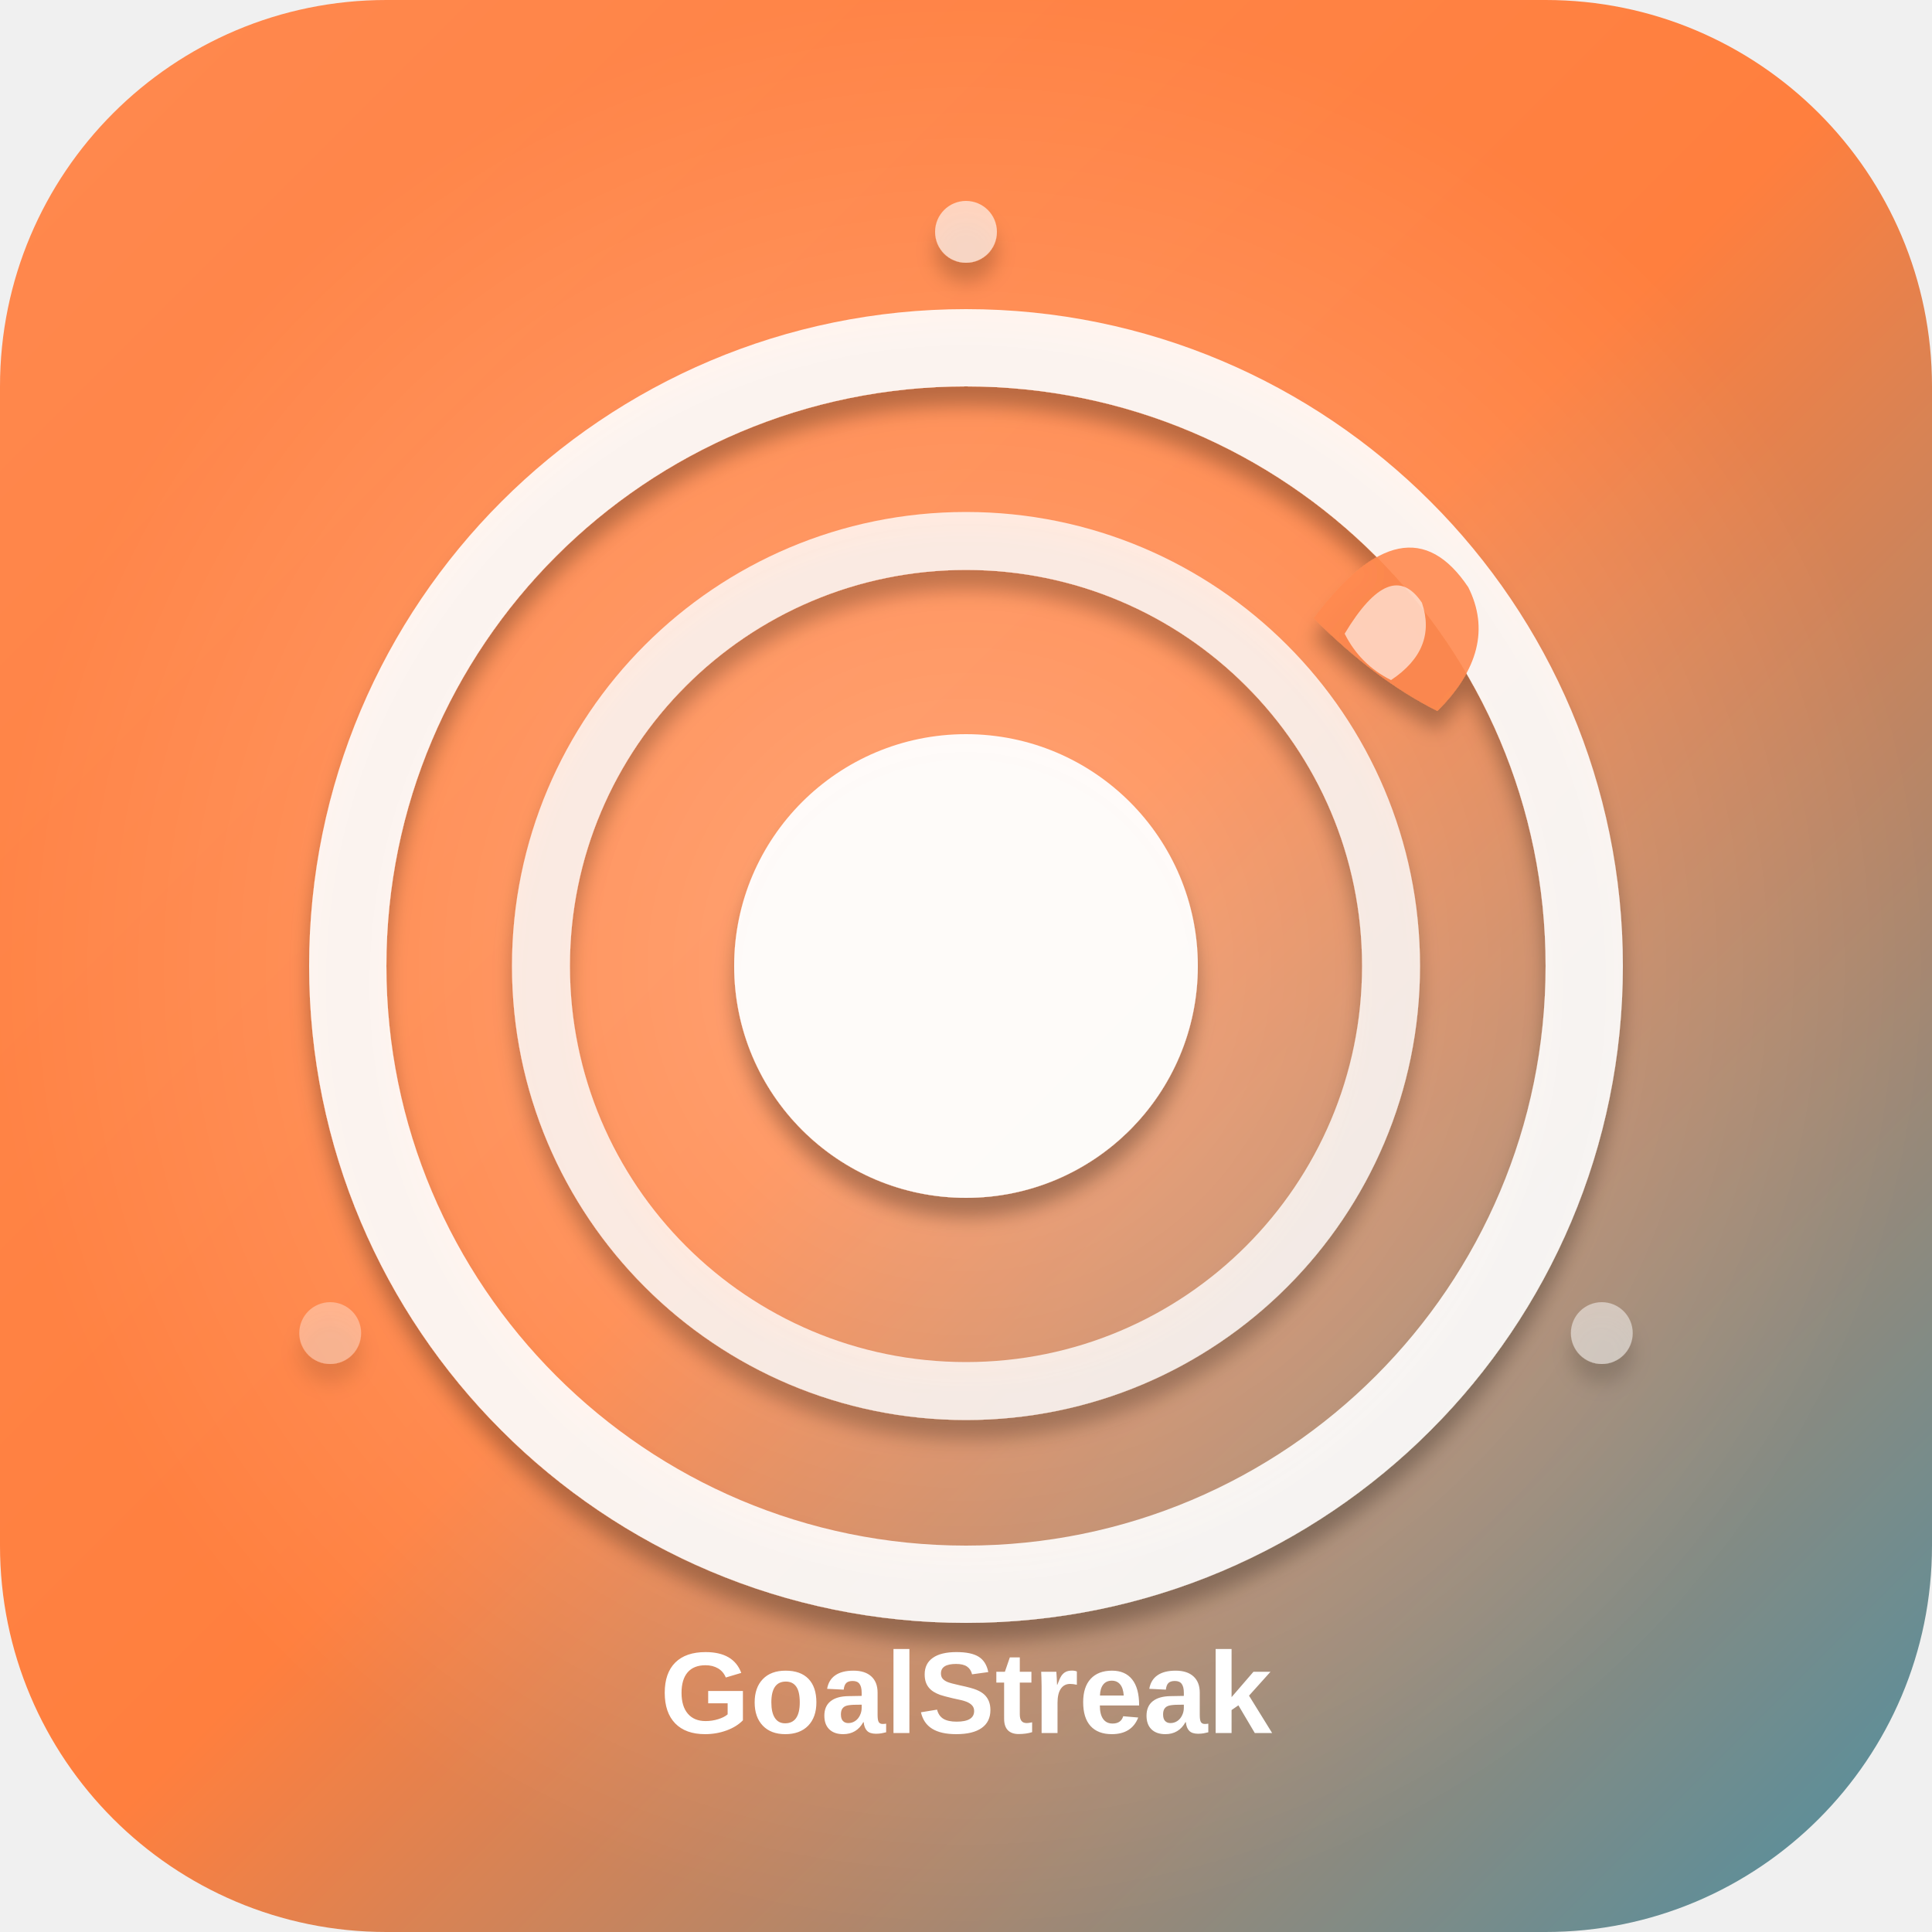
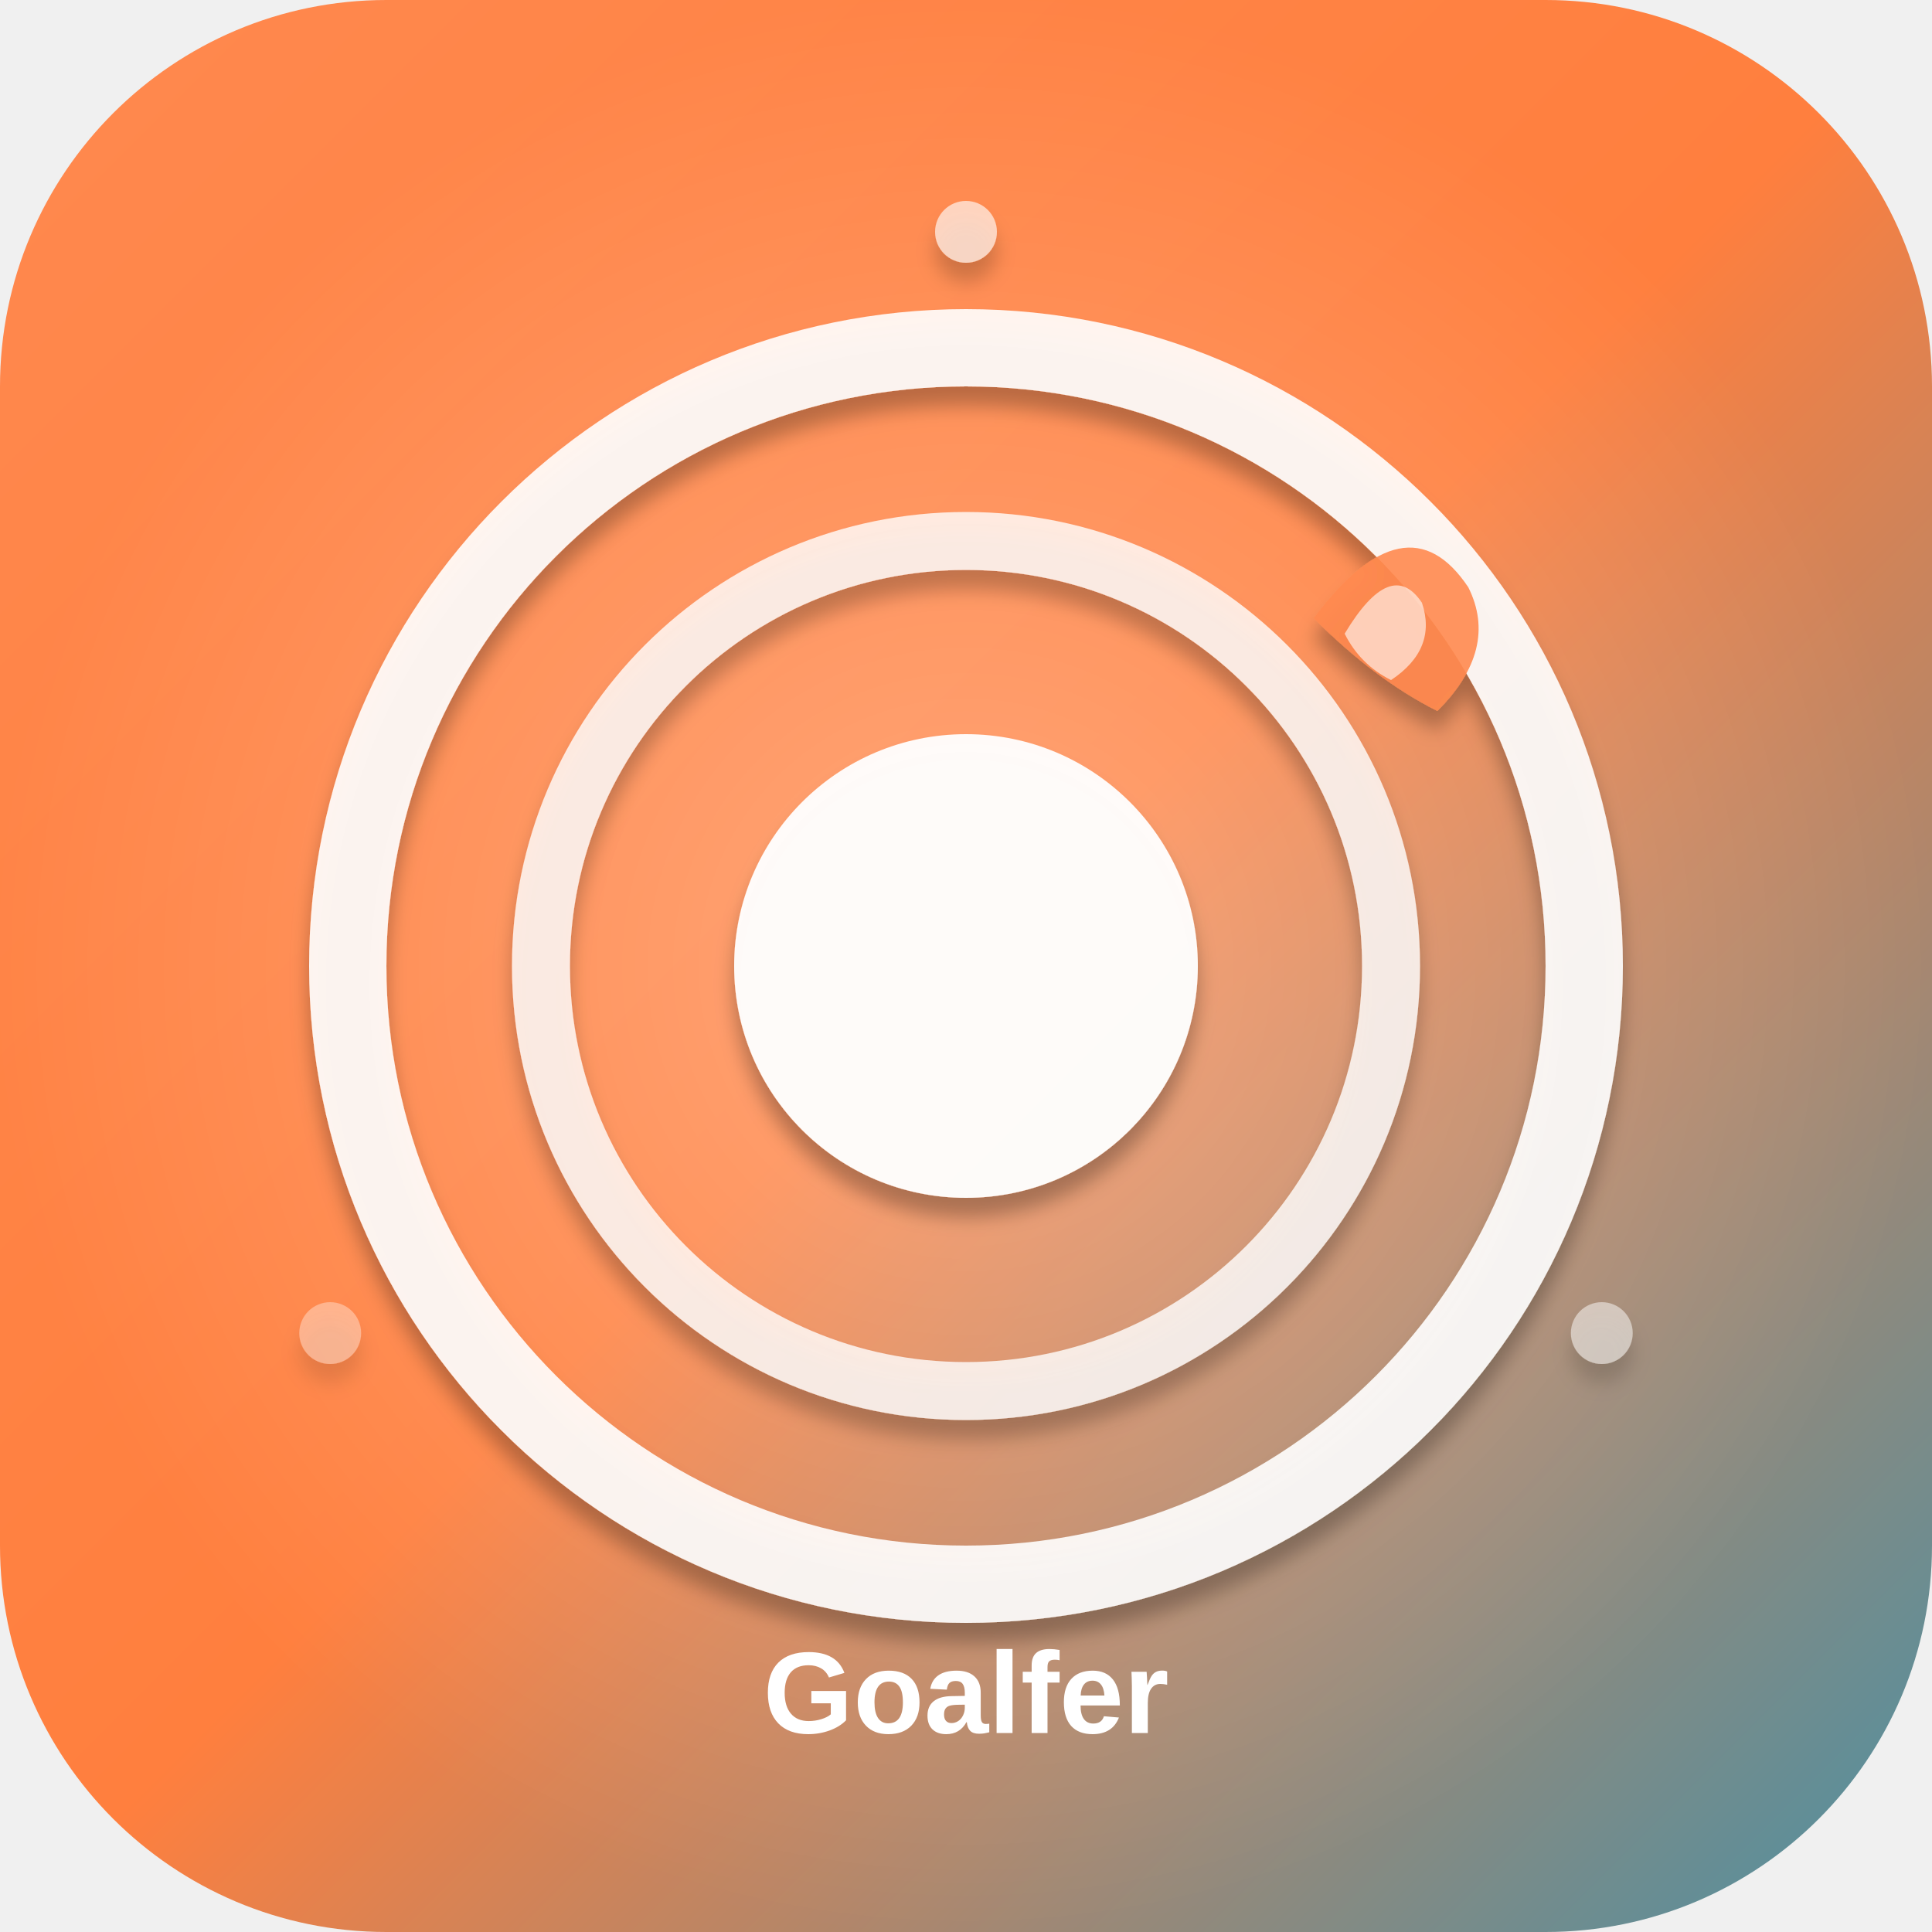
<svg xmlns="http://www.w3.org/2000/svg" width="512" height="512" viewBox="0 0 512 512">
  <defs>
    <linearGradient id="bgGradient" x1="0%" y1="0%" x2="100%" y2="100%">
      <stop offset="0%" style="stop-color:#FF894F;stop-opacity:1" />
      <stop offset="50%" style="stop-color:#FF7F3E;stop-opacity:1" />
      <stop offset="100%" style="stop-color:#4A90A4;stop-opacity:1" />
    </linearGradient>
    <radialGradient id="innerGlow" cx="50%" cy="50%" r="50%">
      <stop offset="0%" style="stop-color:#FFFFFF;stop-opacity:0.3" />
      <stop offset="100%" style="stop-color:#FFFFFF;stop-opacity:0" />
    </radialGradient>
    <filter id="shadow" x="-20%" y="-20%" width="140%" height="140%">
      <feDropShadow dx="0" dy="5.12" stdDeviation="2.56" flood-color="#000000" flood-opacity="0.3" />
    </filter>
    <style>
      .icon-text { 
        fill: #FFFFFF; 
        font-family: 'Montserrat', 'Helvetica Neue', Arial, sans-serif; 
        font-weight: 800; 
        text-anchor: middle;
        dominant-baseline: middle;
      }
    </style>
  </defs>
  <rect width="100%" height="100%" rx="102.4" fill="url(#bgGradient)" />
  <rect width="100%" height="100%" rx="102.4" fill="url(#innerGlow)" />
  <g transform="translate(256, 256)" filter="url(#shadow)">
    <circle cx="0" cy="0" r="163.84" fill="none" stroke="#FFFFFF" stroke-width="20.48" opacity="0.9" />
    <circle cx="0" cy="0" r="112.64" fill="none" stroke="#FFFFFF" stroke-width="15.36" opacity="0.8" />
    <circle cx="0" cy="0" r="61.44" fill="#FFFFFF" opacity="0.95" />
    <g transform="translate(92.16, -92.16)">
      <path d="M 0,0                 Q 24.576,-32.768 40.96,-8.192                Q 49.152,8.192 32.768,24.576                Q 16.384,16.384 0,0 Z" fill="#FF894F" opacity="0.9" />
      <path d="M 8.192,4.096                Q 20.48,-16.384 28.672,-4.096                Q 32.768,8.192 20.48,16.384                Q 12.288,12.288 8.192,4.096 Z" fill="#FFFFFF" opacity="0.6" />
    </g>
    <g opacity="0.7">
      <circle cx="1.1913364062105452e-14" cy="-194.56" r="8.192" fill="#FFFFFF" opacity="0.9" />
      <circle cx="168.494" cy="97.28" r="8.192" fill="#FFFFFF" opacity="0.7" />
      <circle cx="-168.494" cy="97.28" r="8.192" fill="#FFFFFF" opacity="0.5" />
    </g>
  </g>
-   <text x="256" y="450.56" class="icon-text" font-size="30.72">GoalStreak</text>
+   <text x="256" y="450.56" class="icon-text" font-size="30.72">Goalfer</text>
</svg>
